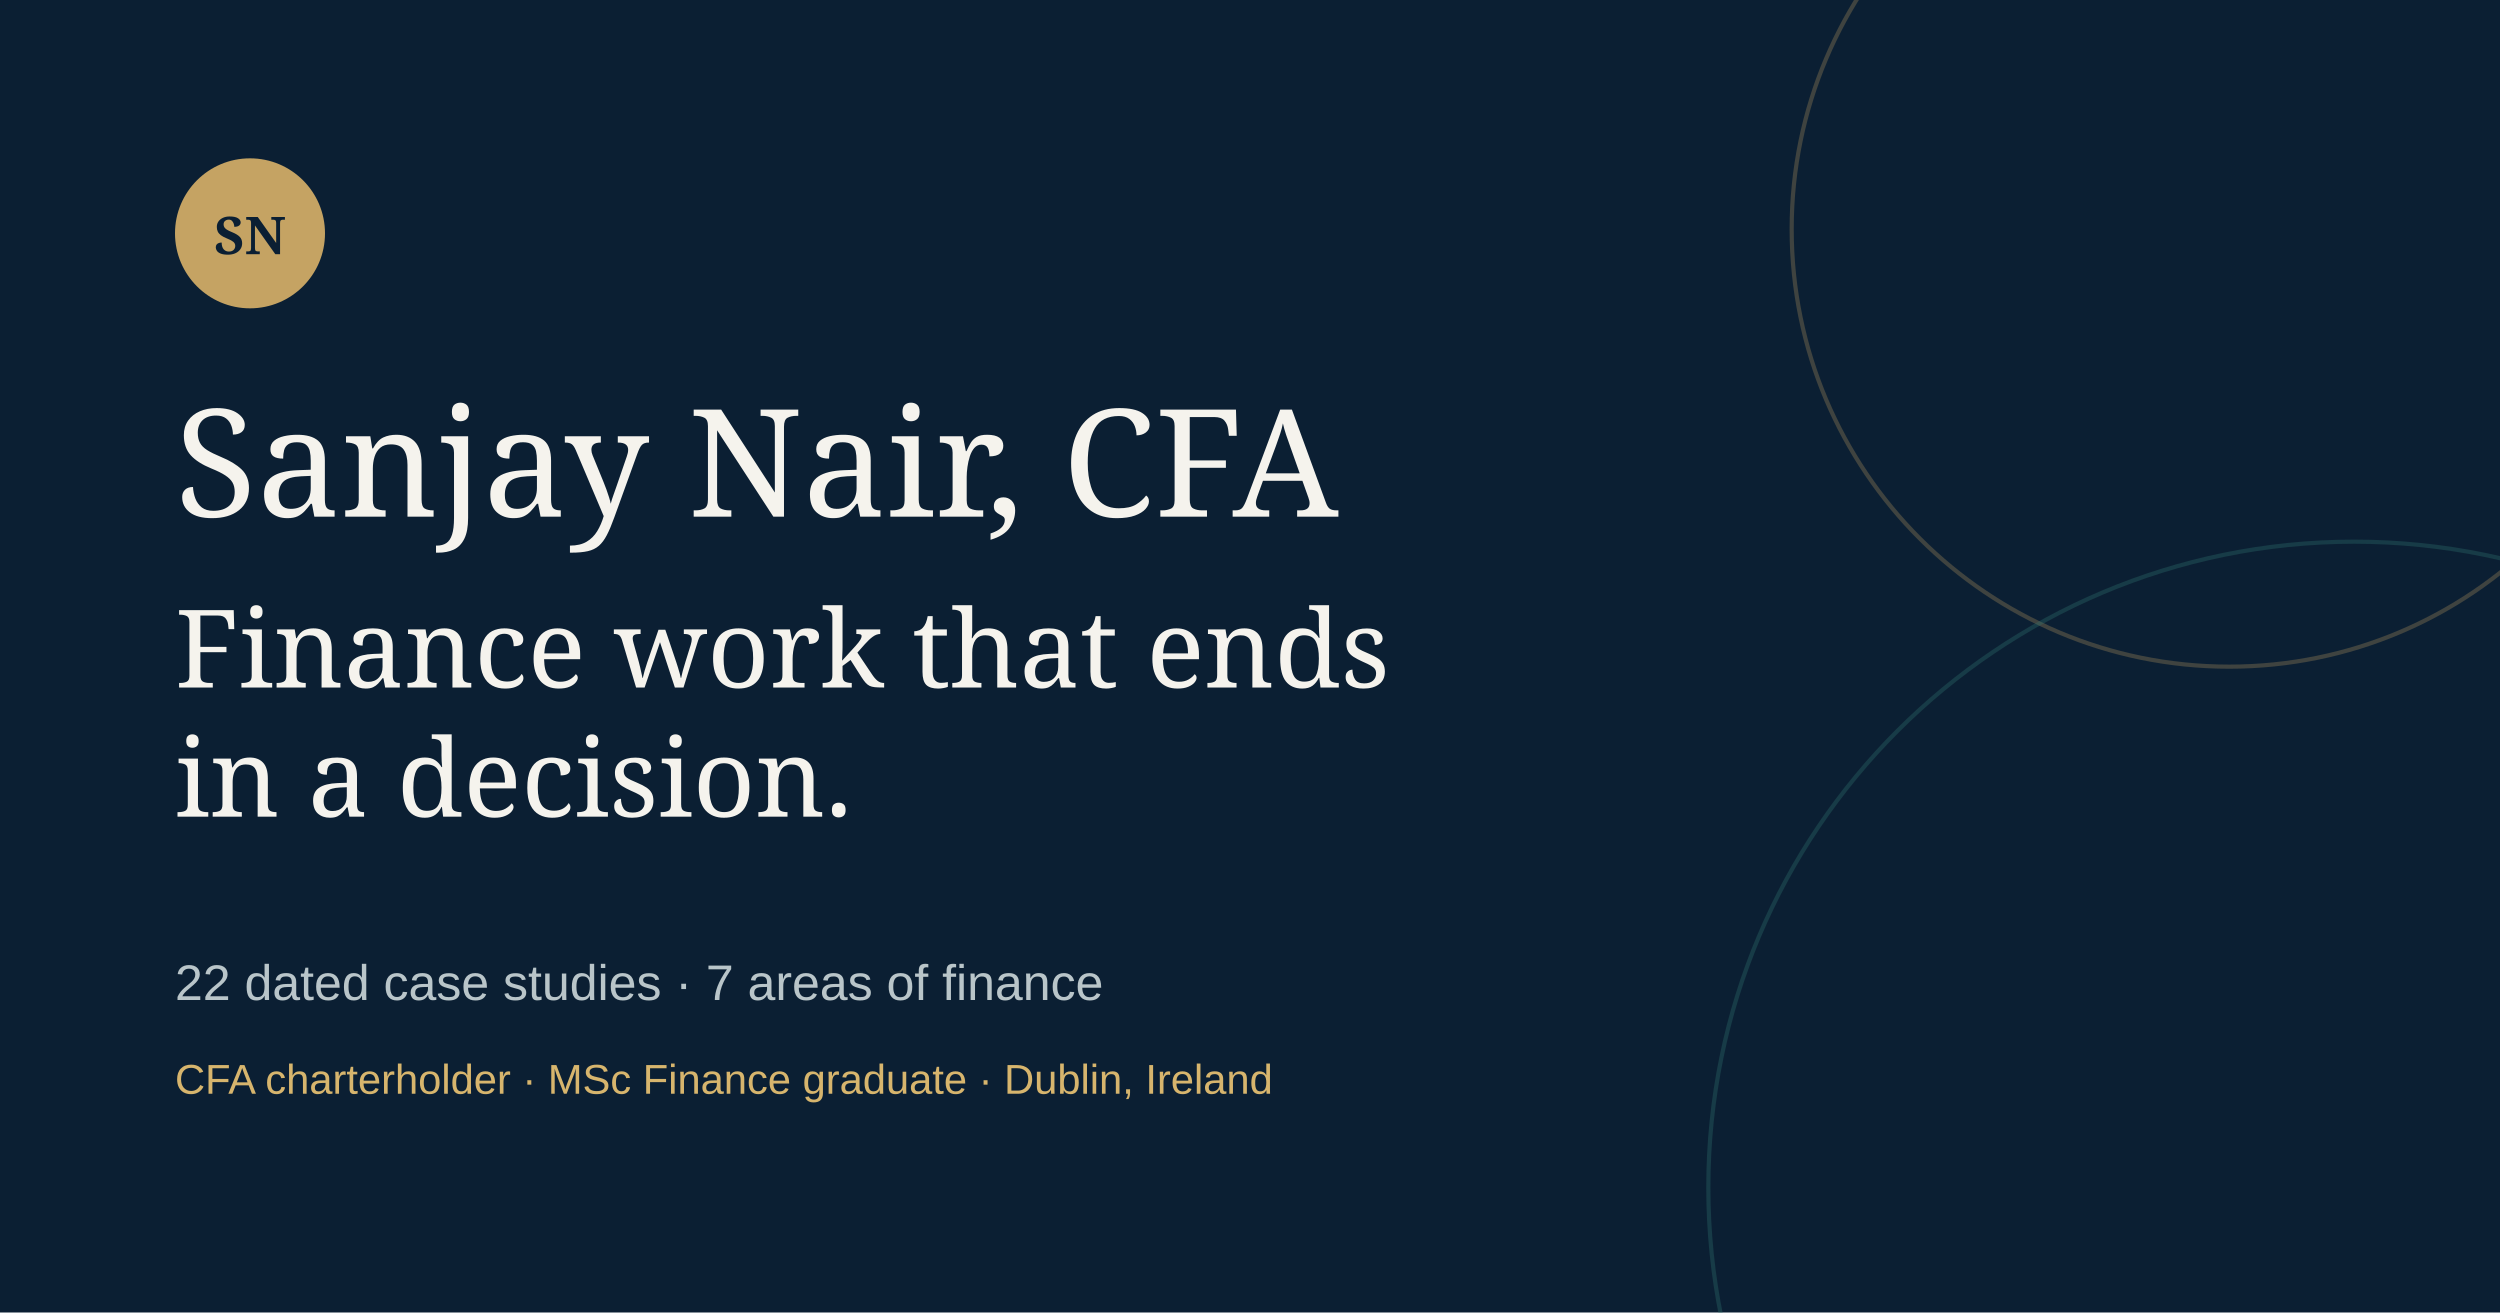
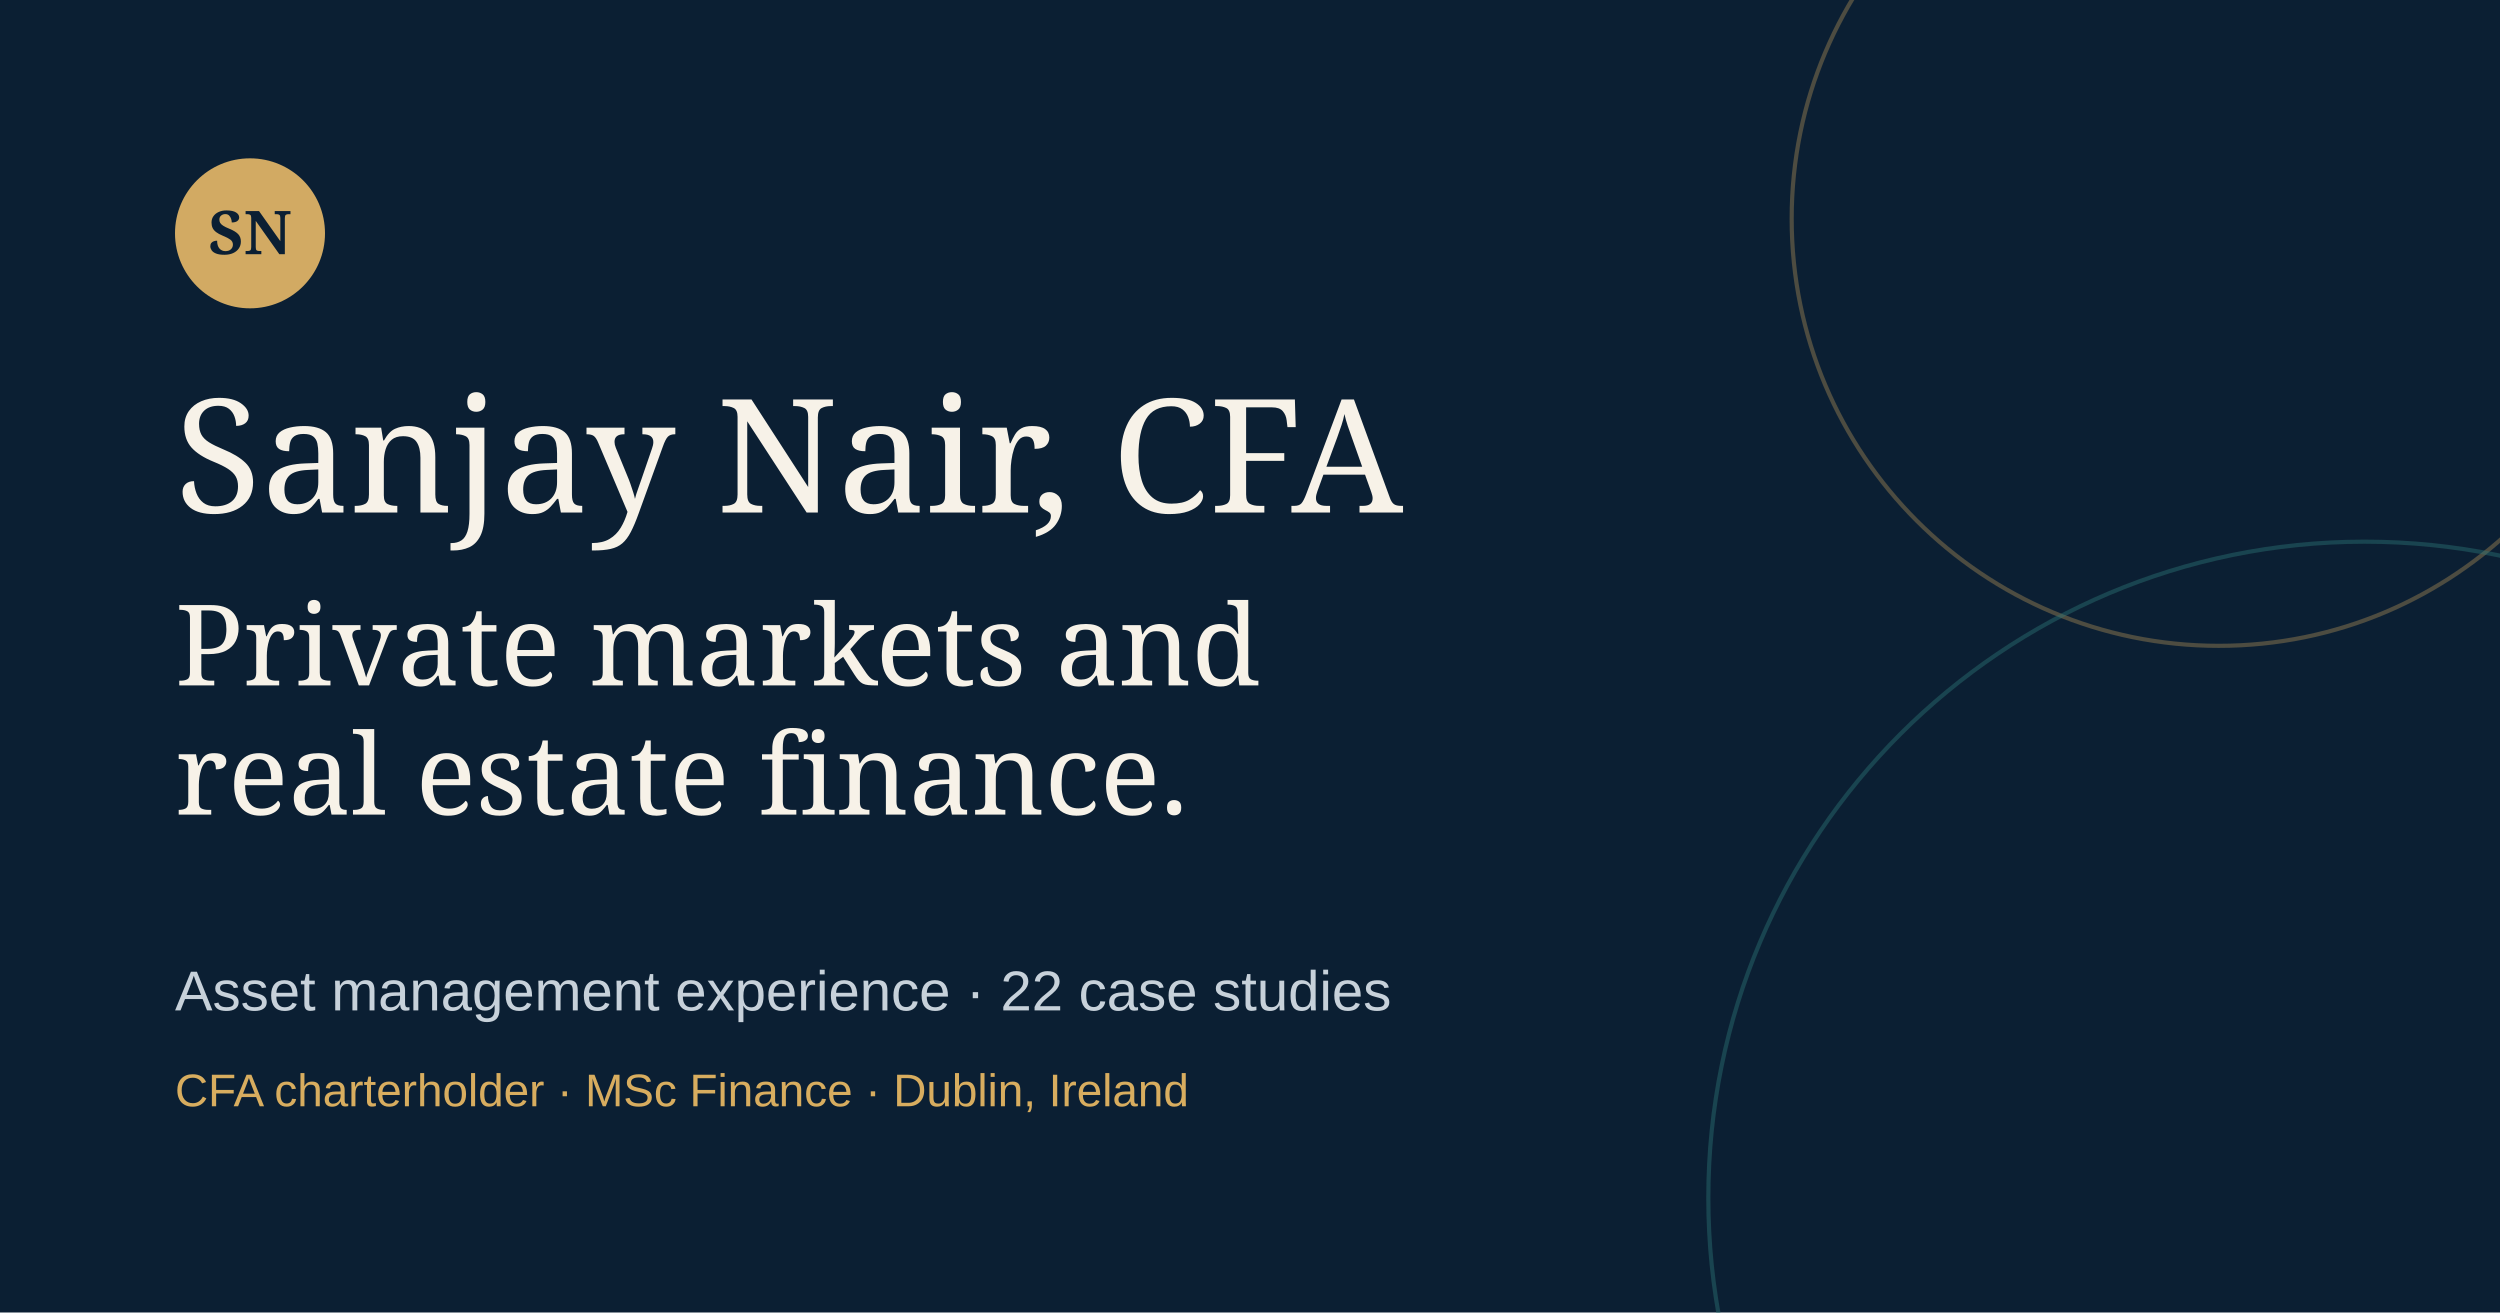
- <svg xmlns="http://www.w3.org/2000/svg" viewBox="0 0 1200 630" role="img" aria-label="Sanjay Nair, CFA finance portfolio">
+ <svg xmlns="http://www.w3.org/2000/svg" width="1200" height="630" viewBox="0 0 1200 630" role="img" aria-label="Sanjay Nair, CFA private-markets and real-estate finance portfolio">
  <rect width="1200" height="630" fill="#0b1f33" />
-   <circle cx="1070" cy="110" r="210" fill="none" stroke="#c5a363" stroke-opacity=".28" stroke-width="2" />
-   <circle cx="1130" cy="570" r="310" fill="none" stroke="#2f7772" stroke-opacity=".32" stroke-width="2" />
-   <rect x="84" y="76" width="72" height="72" rx="36" fill="#c5a363" />
-   <text x="120" y="122" fill="#0b1f33" font-family="Georgia, serif" font-size="25" font-weight="700" text-anchor="middle">SN</text>
-   <text x="84" y="248" fill="#f5f3ed" font-family="Georgia, serif" font-size="72">Sanjay Nair, CFA</text>
-   <text x="84" y="330" fill="#f5f3ed" font-family="Georgia, serif" font-size="52">Finance work that ends</text>
-   <text x="84" y="392" fill="#f5f3ed" font-family="Georgia, serif" font-size="52">in a decision.</text>
-   <text x="84" y="480" fill="#b9c5c9" font-family="Arial, sans-serif" font-size="24">22 dated case studies · 7 areas of finance</text>
-   <text x="84" y="525" fill="#d7b56d" font-family="Arial, sans-serif" font-size="20">CFA charterholder · MSc Finance graduate · Dublin, Ireland</text>
+   <circle cx="1065" cy="105" r="205" fill="none" stroke="#b79558" stroke-width="2" opacity="0.38" />
+   <circle cx="1135" cy="575" r="315" fill="none" stroke="#2d7776" stroke-width="2" opacity="0.42" />
+   <circle cx="120" cy="112" r="36" fill="#d2aa63" />
+   <text x="120" y="122" text-anchor="middle" font-family="Georgia, serif" font-size="29" font-weight="700" fill="#0b1f33">SN</text>
+   <text x="84" y="246" font-family="Georgia, serif" font-size="76" fill="#f7f2e8">Sanjay Nair, CFA</text>
+   <text x="84" y="329" font-family="Georgia, serif" font-size="54" fill="#f7f2e8">Private markets and</text>
+   <text x="84" y="391" font-family="Georgia, serif" font-size="54" fill="#f7f2e8">real estate finance.</text>
+   <text x="84" y="485" font-family="Arial, sans-serif" font-size="27" fill="#c7d1da">Asset management experience · 22 case studies</text>
+   <text x="84" y="531" font-family="Arial, sans-serif" font-size="22" fill="#d8ad5f">CFA charterholder · MSc Finance · Dublin, Ireland</text>
</svg>
